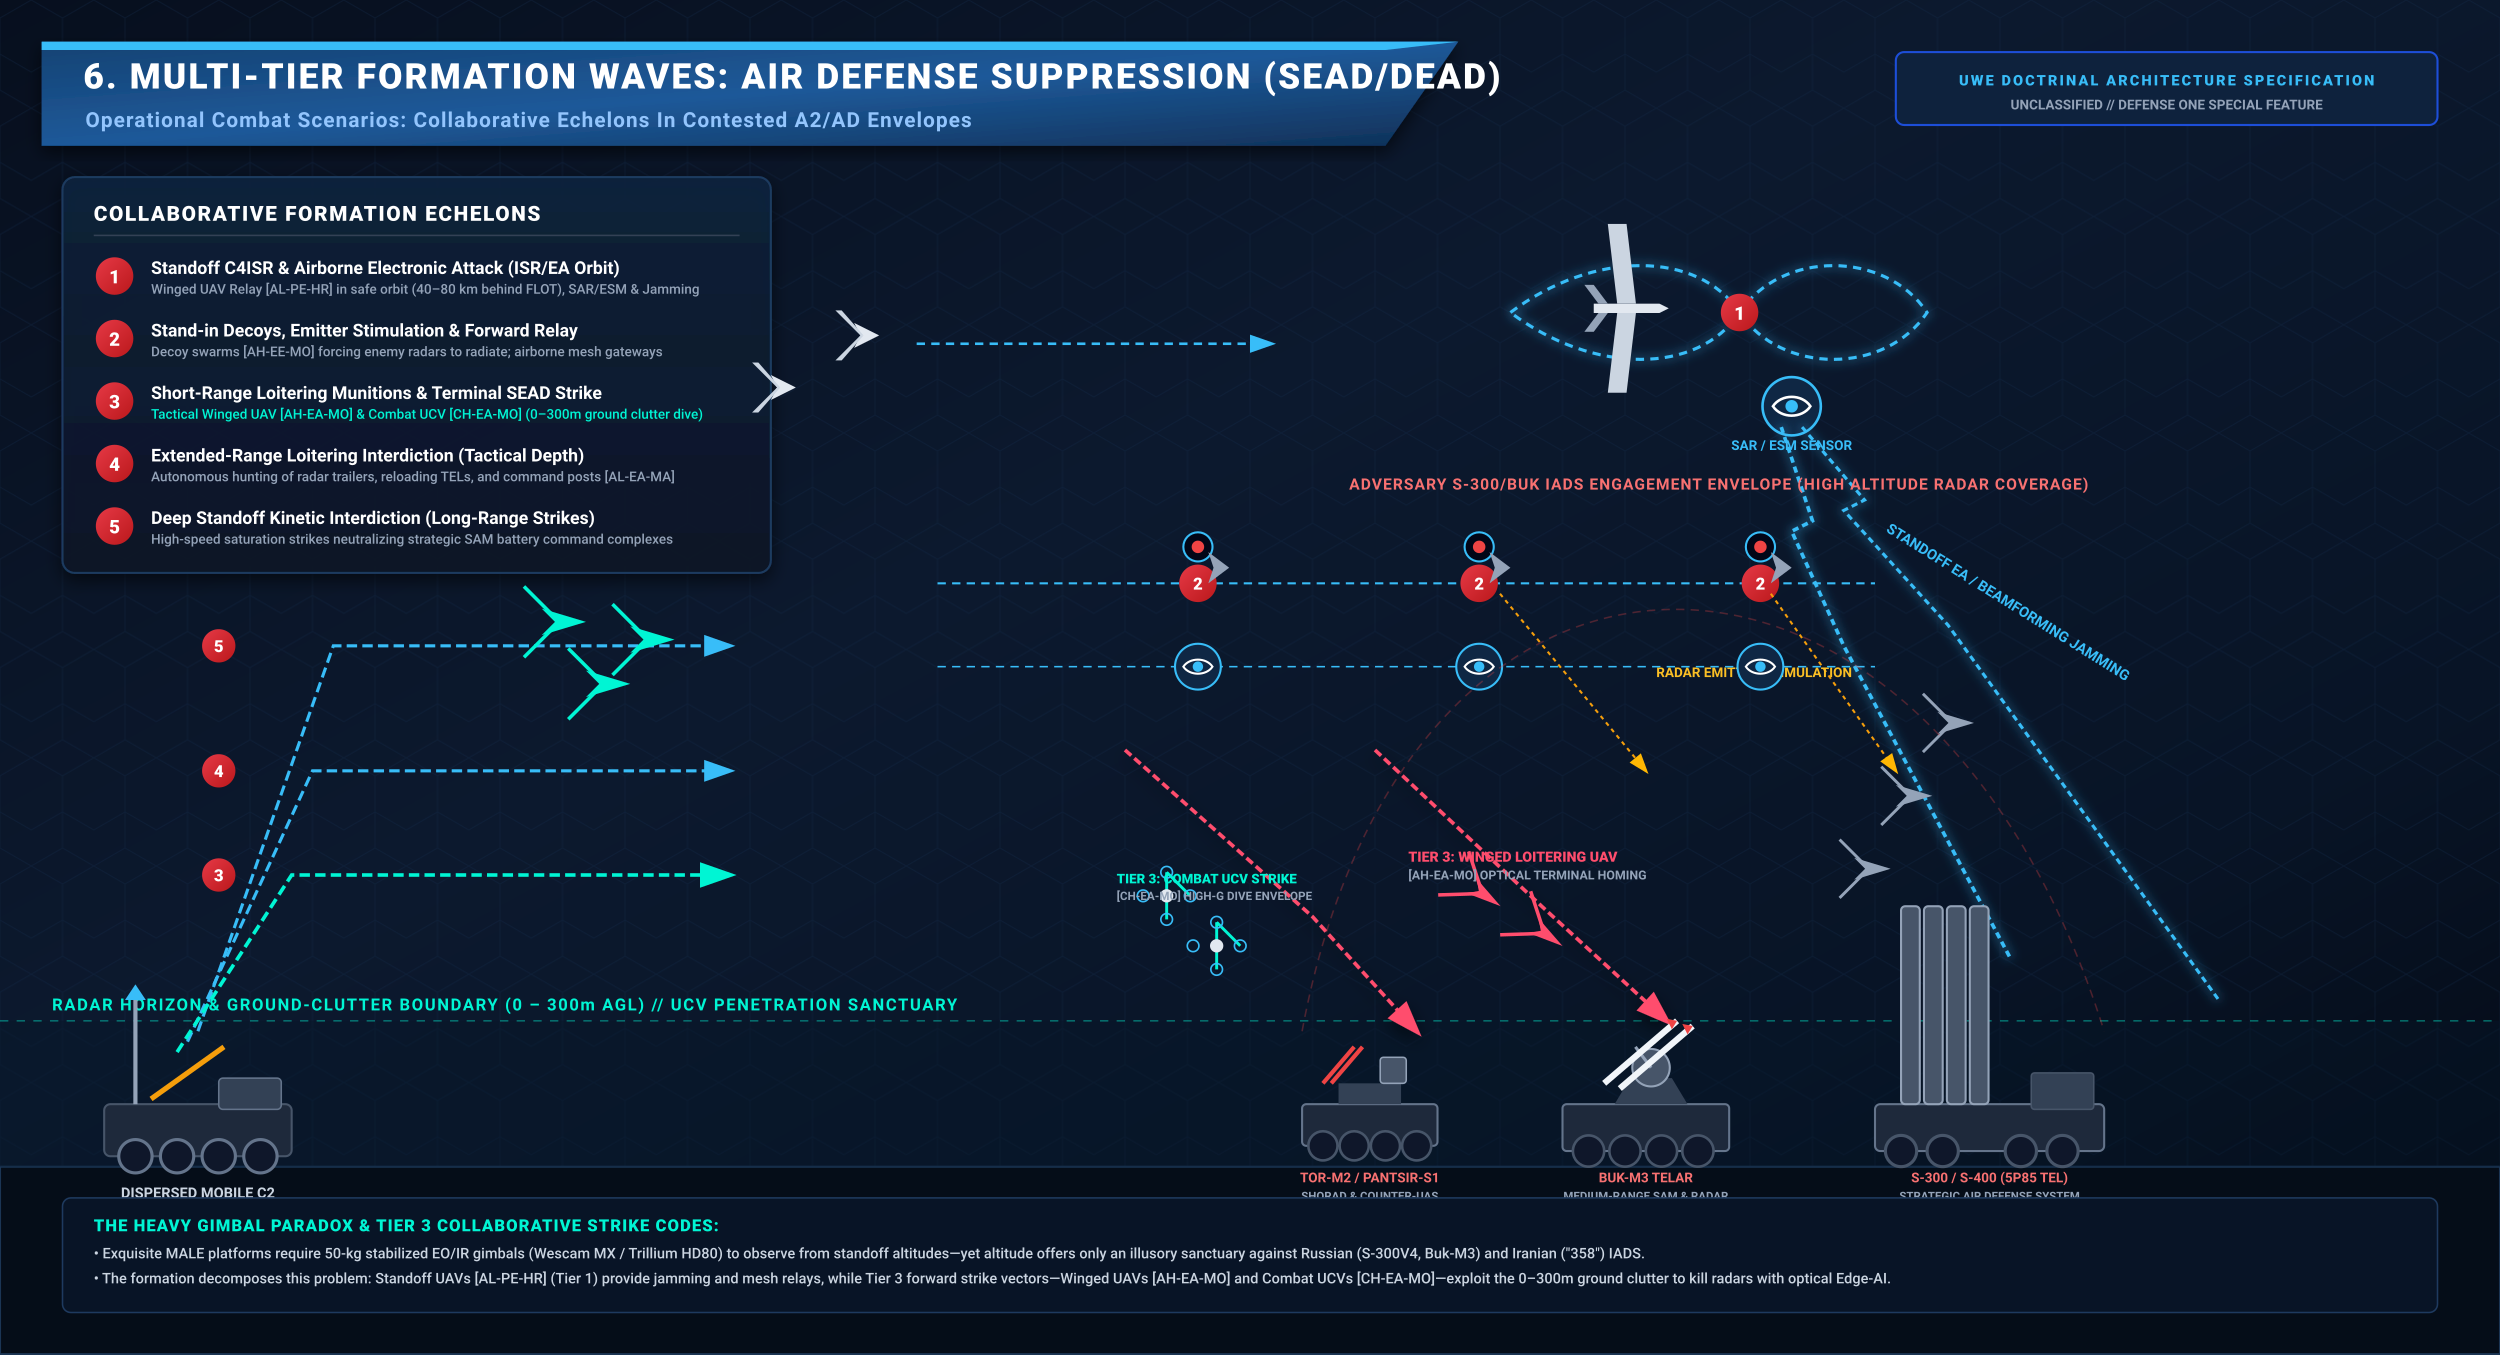
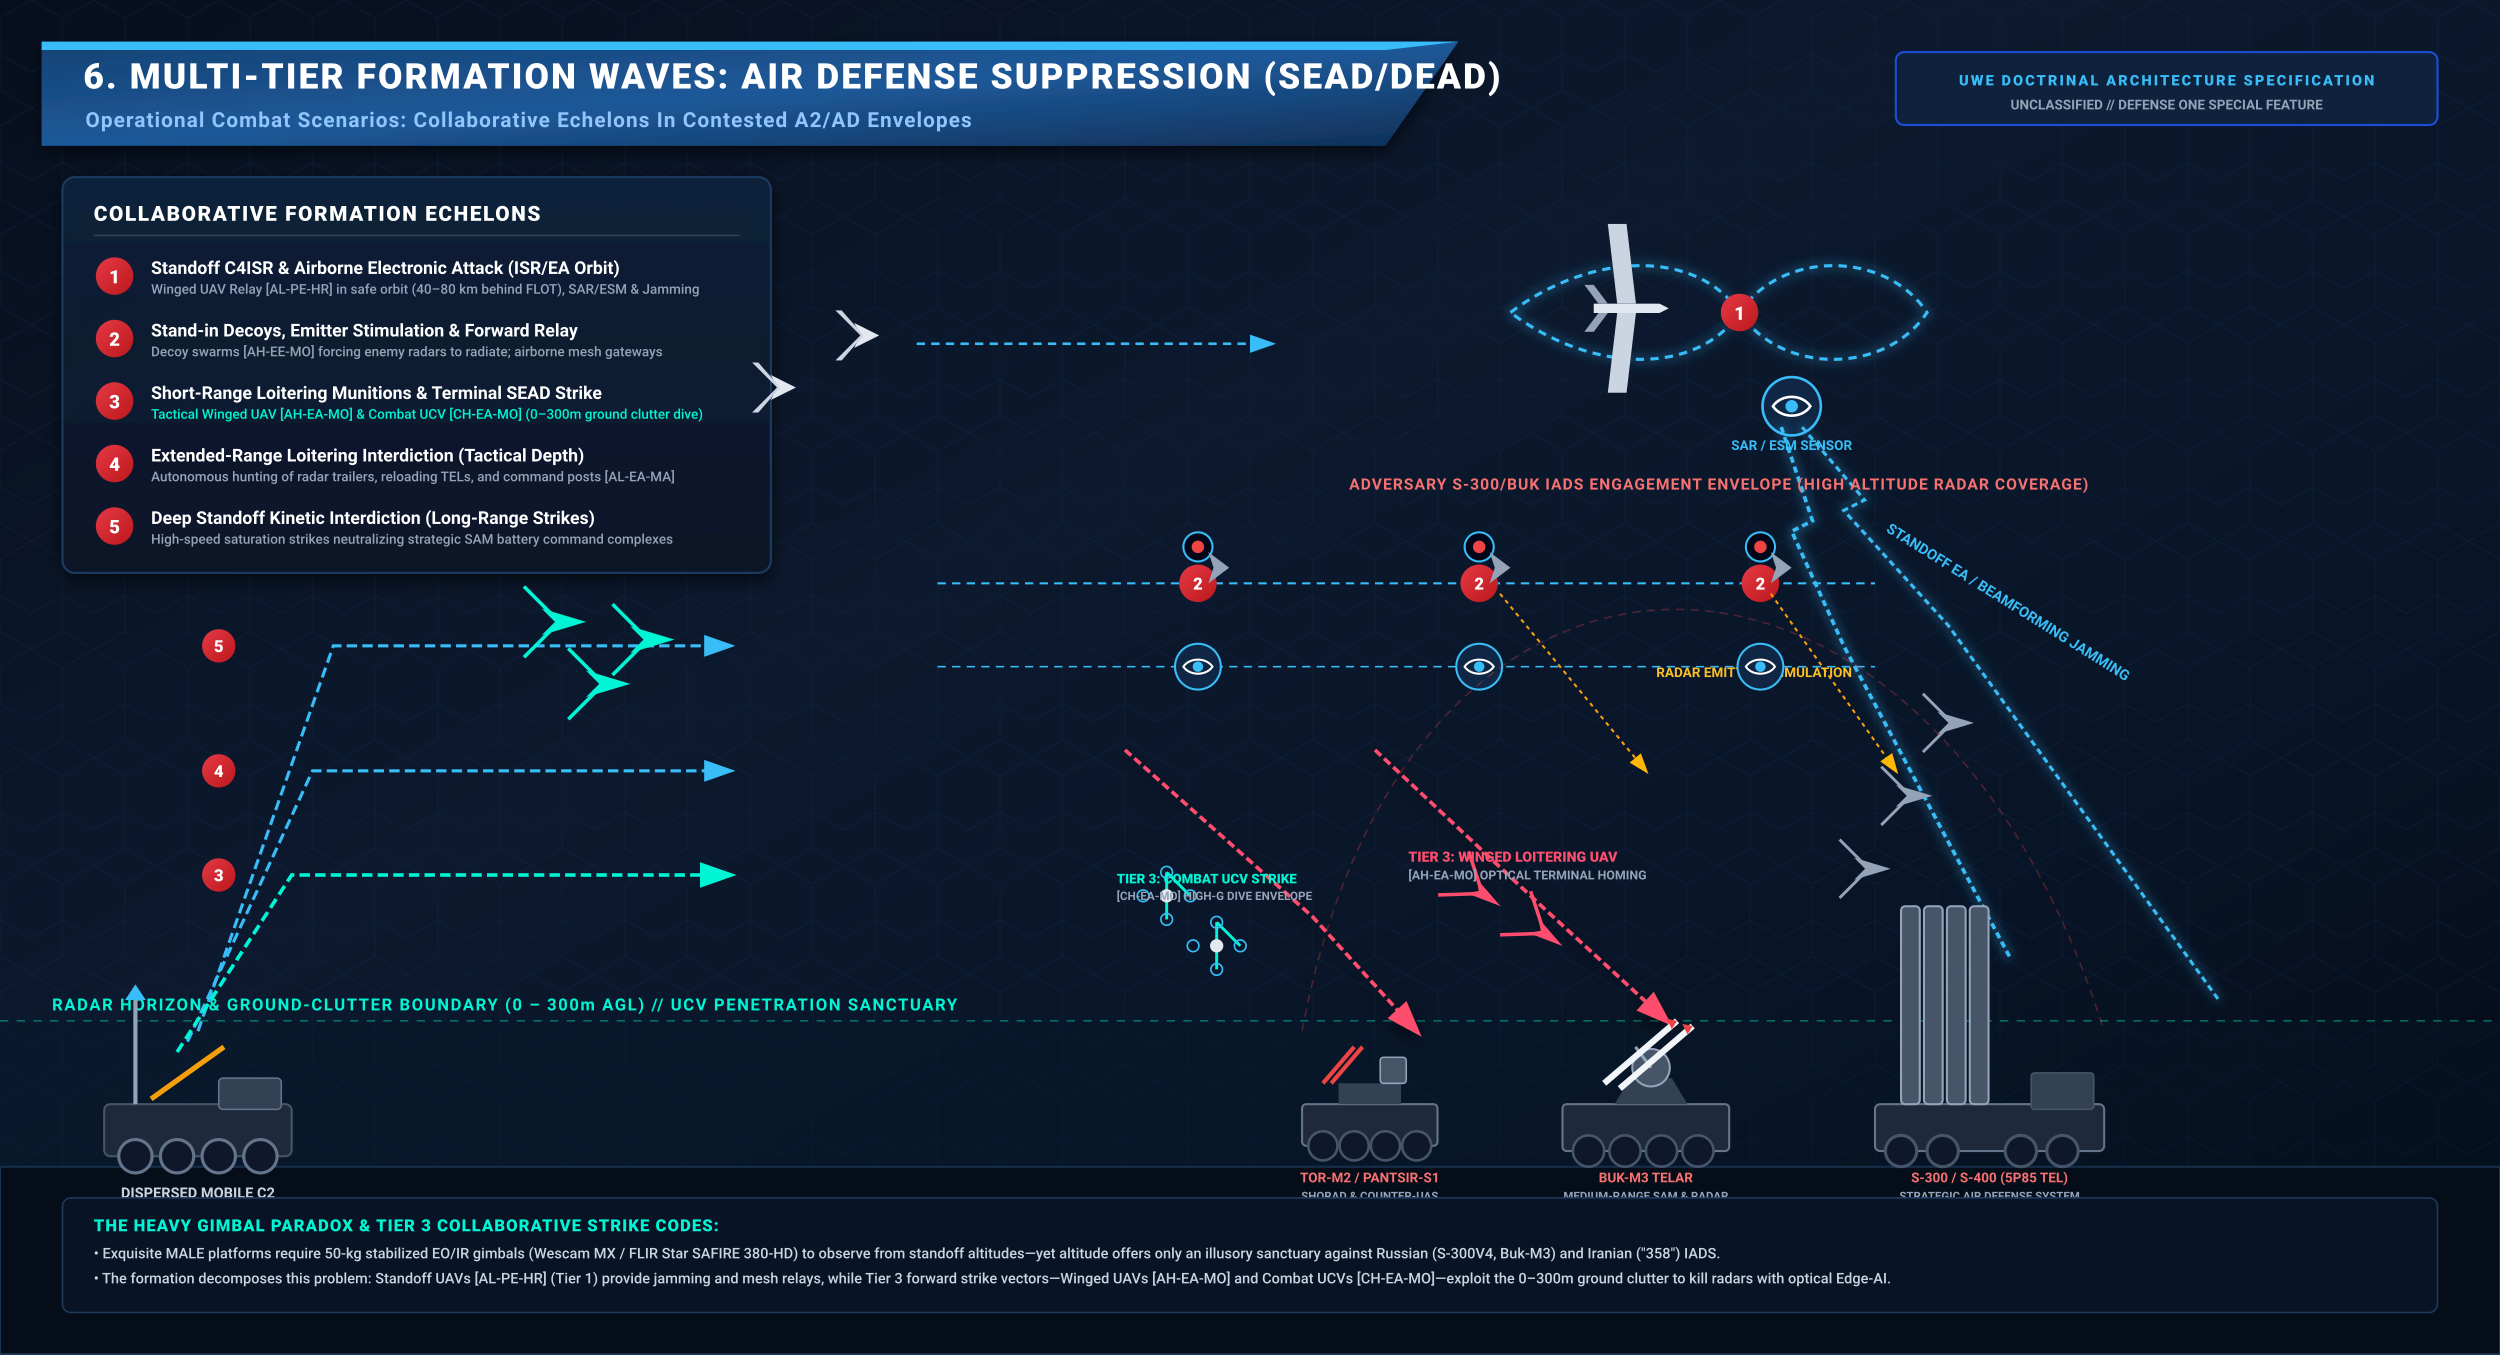
<svg xmlns="http://www.w3.org/2000/svg" viewBox="0 0 2400 1300" width="2400" height="1300">
  <defs>
    <linearGradient id="bgGrad" x1="0%" y1="0%" x2="100%" y2="100%">
      <stop offset="0%" stop-color="#070f1e" />
      <stop offset="40%" stop-color="#0c192e" />
      <stop offset="75%" stop-color="#081426" />
      <stop offset="100%" stop-color="#030812" />
    </linearGradient>
    <linearGradient id="bannerGrad" x1="0%" y1="0%" x2="100%" y2="100%">
      <stop offset="0%" stop-color="#154273" />
      <stop offset="50%" stop-color="#1d5999" />
      <stop offset="100%" stop-color="#0f3057" />
    </linearGradient>
    <linearGradient id="panelGrad" x1="0%" y1="0%" x2="0%" y2="100%">
      <stop offset="0%" stop-color="#0e223d" stop-opacity="0.92" />
      <stop offset="100%" stop-color="#081526" stop-opacity="0.96" />
    </linearGradient>
    <linearGradient id="redBadge" x1="0%" y1="0%" x2="100%" y2="100%">
      <stop offset="0%" stop-color="#e63946" />
      <stop offset="100%" stop-color="#ba181b" />
    </linearGradient>
    <linearGradient id="blueGlow" x1="0%" y1="0%" x2="100%" y2="0%">
      <stop offset="0%" stop-color="#00b4d8" stop-opacity="0.8" />
      <stop offset="100%" stop-color="#48cae4" stop-opacity="0.2" />
    </linearGradient>
    <filter id="dropShadow" x="-10%" y="-10%" width="125%" height="125%">
      <feDropShadow dx="0" dy="6" stdDeviation="8" flood-color="#000000" flood-opacity="0.6" />
    </filter>
    <filter id="cyanGlow" x="-20%" y="-20%" width="140%" height="140%">
      <feGaussianBlur stdDeviation="5" result="blur" />
      <feComposite in="SourceGraphic" in2="blur" operator="over" />
    </filter>
    <filter id="amberGlow" x="-20%" y="-20%" width="140%" height="140%">
      <feGaussianBlur stdDeviation="4" result="blur" />
      <feComposite in="SourceGraphic" in2="blur" operator="over" />
    </filter>
    <pattern id="hexGrid" width="60" height="103.923" patternUnits="userSpaceOnUse">
      <path d="M 30 0 L 60 17.32 L 60 51.96 L 30 69.28 L 0 51.96 L 0 17.32 Z M 30 103.923 L 60 86.6 L 60 51.96 L 30 69.28 L 0 51.96 L 0 86.6 Z" fill="none" stroke="#162c4a" stroke-width="1" stroke-opacity="0.35" />
    </pattern>
    <marker id="arrowCyan" markerWidth="10" markerHeight="7" refX="8" refY="3.5" orient="auto">
      <polygon points="0 0, 10 3.5, 0 7" fill="#00f5d4" />
    </marker>
    <marker id="arrowBlue" markerWidth="10" markerHeight="7" refX="8" refY="3.5" orient="auto">
      <polygon points="0 0, 10 3.5, 0 7" fill="#38bdf8" />
    </marker>
    <marker id="arrowRed" markerWidth="10" markerHeight="7" refX="8" refY="3.5" orient="auto">
      <polygon points="0 0, 10 3.5, 0 7" fill="#ff4d6d" />
    </marker>
    <marker id="arrowAmber" markerWidth="10" markerHeight="7" refX="8" refY="3.5" orient="auto">
      <polygon points="0 0, 10 3.5, 0 7" fill="#ffb703" />
    </marker>
  </defs>
  <rect width="2400" height="1300" fill="url(#bgGrad)" />
  <rect width="2400" height="1300" fill="url(#hexGrid)" />
  <rect x="0" y="1120" width="2400" height="180" fill="#050d18" stroke="#1b3554" stroke-width="2" />
  <rect x="0" y="980" width="2400" height="140" fill="#071829" fill-opacity="0.4" />
  <line x1="0" y1="980" x2="2400" y2="980" stroke="#00f5d4" stroke-width="1.5" stroke-dasharray="8 8" stroke-opacity="0.4" />
  <text x="50" y="970" font-family="'Segoe UI', Roboto, Helvetica, sans-serif" font-size="16" font-weight="700" fill="#00f5d4" letter-spacing="1.5">RADAR HORIZON &amp; GROUND-CLUTTER BOUNDARY (0 – 300m AGL) // UCV PENETRATION SANCTUARY</text>
  <path d="M 40 40 L 1400 40 L 1330 140 L 40 140 Z" fill="url(#bannerGrad)" filter="url(#dropShadow)" />
  <path d="M 40 40 L 1400 40 L 1330 48 L 40 48 Z" fill="#38bdf8" />
  <text x="80" y="85" font-family="'Segoe UI', Roboto, Helvetica, sans-serif" font-size="34" font-weight="900" fill="#ffffff" letter-spacing="2">6. MULTI-TIER FORMATION WAVES: AIR DEFENSE SUPPRESSION (SEAD/DEAD)</text>
  <text x="82" y="122" font-family="'Segoe UI', Roboto, Helvetica, sans-serif" font-size="20" font-weight="600" fill="#93c5fd" letter-spacing="1">Operational Combat Scenarios: Collaborative Echelons In Contested A2/AD Envelopes</text>
  <g transform="translate(1820, 50)">
    <rect width="520" height="70" rx="8" fill="#0e223d" stroke="#1d4ed8" stroke-width="2" />
    <text x="260" y="32" font-family="'Segoe UI', Roboto, Helvetica, sans-serif" font-size="14" font-weight="800" fill="#38bdf8" text-anchor="middle" letter-spacing="2">UWE DOCTRINAL ARCHITECTURE SPECIFICATION</text>
    <text x="260" y="55" font-family="'Segoe UI', Roboto, Helvetica, sans-serif" font-size="13" font-weight="600" fill="#94a3b8" text-anchor="middle">UNCLASSIFIED // DEFENSE ONE SPECIAL FEATURE</text>
  </g>
  <g transform="translate(60, 170)">
    <rect width="680" height="380" rx="12" fill="url(#panelGrad)" stroke="#1e3a5f" stroke-width="2" filter="url(#dropShadow)" />
    <text x="30" y="42" font-family="'Segoe UI', Roboto, Helvetica, sans-serif" font-size="20" font-weight="800" fill="#ffffff" letter-spacing="1.5">COLLABORATIVE FORMATION ECHELONS</text>
    <line x1="30" y1="56" x2="650" y2="56" stroke="#334155" stroke-width="1.5" />
    <circle cx="50" cy="95" r="18" fill="url(#redBadge)" />
    <text x="50" y="102" font-family="'Segoe UI', Roboto, sans-serif" font-size="18" font-weight="900" fill="#fff" text-anchor="middle">1</text>
    <text x="85" y="93" font-family="'Segoe UI', Roboto, sans-serif" font-size="17" font-weight="700" fill="#ffffff">Standoff C4ISR &amp; Airborne Electronic Attack (ISR/EA Orbit)</text>
    <text x="85" y="112" font-family="'Segoe UI', Roboto, sans-serif" font-size="13" font-weight="500" fill="#94a3b8">Winged UAV Relay [AL-PE-HR] in safe orbit (40–80 km behind FLOT), SAR/ESM &amp; Jamming</text>
    <circle cx="50" cy="155" r="18" fill="url(#redBadge)" />
    <text x="50" y="162" font-family="'Segoe UI', Roboto, sans-serif" font-size="18" font-weight="900" fill="#fff" text-anchor="middle">2</text>
    <text x="85" y="153" font-family="'Segoe UI', Roboto, sans-serif" font-size="17" font-weight="700" fill="#ffffff">Stand-in Decoys, Emitter Stimulation &amp; Forward Relay</text>
    <text x="85" y="172" font-family="'Segoe UI', Roboto, sans-serif" font-size="13" font-weight="500" fill="#94a3b8">Decoy swarms [AH-EE-MO] forcing enemy radars to radiate; airborne mesh gateways</text>
    <circle cx="50" cy="215" r="18" fill="url(#redBadge)" />
    <text x="50" y="222" font-family="'Segoe UI', Roboto, sans-serif" font-size="18" font-weight="900" fill="#fff" text-anchor="middle">3</text>
    <text x="85" y="213" font-family="'Segoe UI', Roboto, sans-serif" font-size="17" font-weight="700" fill="#ffffff">Short-Range Loitering Munitions &amp; Terminal SEAD Strike</text>
    <text x="85" y="232" font-family="'Segoe UI', Roboto, sans-serif" font-size="13" font-weight="500" fill="#00f5d4">Tactical Winged UAV [AH-EA-MO] &amp; Combat UCV [CH-EA-MO] (0–300m ground clutter dive)</text>
    <circle cx="50" cy="275" r="18" fill="url(#redBadge)" />
    <text x="50" y="282" font-family="'Segoe UI', Roboto, sans-serif" font-size="18" font-weight="900" fill="#fff" text-anchor="middle">4</text>
    <text x="85" y="273" font-family="'Segoe UI', Roboto, sans-serif" font-size="17" font-weight="700" fill="#ffffff">Extended-Range Loitering Interdiction (Tactical Depth)</text>
    <text x="85" y="292" font-family="'Segoe UI', Roboto, sans-serif" font-size="13" font-weight="500" fill="#94a3b8">Autonomous hunting of radar trailers, reloading TELs, and command posts [AL-EA-MA]</text>
    <circle cx="50" cy="335" r="18" fill="url(#redBadge)" />
    <text x="50" y="342" font-family="'Segoe UI', Roboto, sans-serif" font-size="18" font-weight="900" fill="#fff" text-anchor="middle">5</text>
    <text x="85" y="333" font-family="'Segoe UI', Roboto, sans-serif" font-size="17" font-weight="700" fill="#ffffff">Deep Standoff Kinetic Interdiction (Long-Range Strikes)</text>
    <text x="85" y="352" font-family="'Segoe UI', Roboto, sans-serif" font-size="13" font-weight="500" fill="#94a3b8">High-speed saturation strikes neutralizing strategic SAM battery command complexes</text>
  </g>
  <g transform="translate(100, 1020)">
    <rect x="0" y="40" width="180" height="50" rx="6" fill="#1e293b" stroke="#475569" stroke-width="2" />
    <circle cx="30" cy="90" r="16" fill="#0f172a" stroke="#64748b" stroke-width="3" />
    <circle cx="70" cy="90" r="16" fill="#0f172a" stroke="#64748b" stroke-width="3" />
    <circle cx="110" cy="90" r="16" fill="#0f172a" stroke="#64748b" stroke-width="3" />
    <circle cx="150" cy="90" r="16" fill="#0f172a" stroke="#64748b" stroke-width="3" />
    <rect x="110" y="15" width="60" height="30" rx="4" fill="#334155" stroke="#64748b" stroke-width="1.5" />
    <line x1="30" y1="40" x2="30" y2="-60" stroke="#94a3b8" stroke-width="4" />
    <polygon points="30,-75 20,-60 40,-60" fill="#38bdf8" />
    <line x1="45" y1="35" x2="115" y2="-15" stroke="#f59e0b" stroke-width="5" />
    <text x="90" y="130" font-family="'Segoe UI', Roboto, sans-serif" font-size="14" font-weight="700" fill="#cbd5e1" text-anchor="middle">DISPERSED MOBILE C2</text>
    <text x="90" y="148" font-family="'Segoe UI', Roboto, sans-serif" font-size="12" font-weight="600" fill="#00f5d4" text-anchor="middle">&amp; SWARM LAUNCH VEHICLE</text>
  </g>
  <path d="M 190 990 L 320 620 L 700 620" fill="none" stroke="#38bdf8" stroke-width="3" stroke-dasharray="10 5" marker-end="url(#arrowBlue)" />
  <path d="M 180 1000 L 300 740 L 700 740" fill="none" stroke="#38bdf8" stroke-width="3" stroke-dasharray="10 5" marker-end="url(#arrowBlue)" />
  <path d="M 170 1010 L 280 840 L 700 840" fill="none" stroke="#00f5d4" stroke-width="3.5" stroke-dasharray="10 5" marker-end="url(#arrowCyan)" />
  <circle cx="210" cy="620" r="16" fill="url(#redBadge)" />
  <text x="210" y="626" font-family="'Segoe UI', Roboto, sans-serif" font-size="16" font-weight="900" fill="#fff" text-anchor="middle">5</text>
  <circle cx="210" cy="740" r="16" fill="url(#redBadge)" />
  <text x="210" y="746" font-family="'Segoe UI', Roboto, sans-serif" font-size="16" font-weight="900" fill="#fff" text-anchor="middle">4</text>
  <circle cx="210" cy="840" r="16" fill="url(#redBadge)" />
  <text x="210" y="846" font-family="'Segoe UI', Roboto, sans-serif" font-size="16" font-weight="900" fill="#fff" text-anchor="middle">3</text>
  <g transform="translate(850, 240)">
    <path d="M 600 60 C 680 0, 780 0, 820 60 C 860 120, 960 120, 1000 60 C 960 0, 860 0, 820 60 C 780 120, 680 120, 600 60 Z" fill="none" stroke="#38bdf8" stroke-width="3" stroke-dasharray="8 6" filter="url(#cyanGlow)" />
    <circle cx="820" cy="60" r="18" fill="url(#redBadge)" />
    <text x="820" y="67" font-family="'Segoe UI', Roboto, sans-serif" font-size="18" font-weight="900" fill="#fff" text-anchor="middle">1</text>
    <g transform="translate(680, 20) scale(0.9)">
      <path d="M 0 35 L 70 35 L 80 40 L 70 45 L 0 45 Z" fill="#e2e8f0" />
      <polygon points="25,35 15,-50 35,-50 45,35" fill="#cbd5e1" />
      <polygon points="25,45 15,130 35,130 45,45" fill="#cbd5e1" />
      <polygon points="5,35 -10,15 0,15 15,35" fill="#94a3b8" />
      <polygon points="5,45 -10,65 0,65 15,45" fill="#94a3b8" />
    </g>
    <g transform="translate(870, 150)">
      <circle cx="0" cy="0" r="28" fill="#0f2744" stroke="#38bdf8" stroke-width="2.5" />
      <path d="M -18 0 C -10 -12, 10 -12, 18 0 C 10 12, -10 12, -18 0 Z" fill="none" stroke="#ffffff" stroke-width="2.5" />
      <circle cx="0" cy="0" r="6" fill="#38bdf8" />
      <text x="0" y="42" font-family="'Segoe UI', Roboto, sans-serif" font-size="13" font-weight="700" fill="#38bdf8" text-anchor="middle">SAR / ESM SENSOR</text>
    </g>
    <path d="M 860 170 L 890 260 L 870 270 L 920 380 L 1080 680" fill="none" stroke="#38bdf8" stroke-width="3.5" stroke-dasharray="6 4" filter="url(#cyanGlow)" />
    <path d="M 880 170 L 940 240 L 920 250 L 1020 360 L 1280 720" fill="none" stroke="#38bdf8" stroke-width="3" stroke-dasharray="6 4" filter="url(#cyanGlow)" />
    <text x="960" y="270" font-family="'Segoe UI', Roboto, sans-serif" font-size="14" font-weight="700" fill="#38bdf8" transform="rotate(32, 960, 270)">STANDOFF EA / BEAMFORMING JAMMING</text>
  </g>
  <g transform="translate(820, 310)">
    <g transform="translate(0, 0) scale(0.6)">
      <polygon points="40,20 0,0 10,20 0,40" fill="#e2e8f0" />
      <polygon points="10,20 -30,-20 -20,-20 15,20" fill="#cbd5e1" />
      <polygon points="10,20 -30,60 -20,60 15,20" fill="#cbd5e1" />
    </g>
    <g transform="translate(-80, 50) scale(0.6)">
      <polygon points="40,20 0,0 10,20 0,40" fill="#e2e8f0" />
      <polygon points="10,20 -30,-20 -20,-20 15,20" fill="#cbd5e1" />
      <polygon points="10,20 -30,60 -20,60 15,20" fill="#cbd5e1" />
    </g>
    <path d="M 60 20 L 400 20" fill="none" stroke="#38bdf8" stroke-width="2.5" stroke-dasharray="8 6" marker-end="url(#arrowBlue)" />
  </g>
  <g transform="translate(900, 560)">
    <line x1="0" y1="0" x2="900" y2="0" stroke="#38bdf8" stroke-width="2" stroke-dasharray="8 6" />
    <g transform="translate(250, 0)">
      <circle cx="0" cy="-35" r="14" fill="#020617" stroke="#38bdf8" stroke-width="2" />
      <circle cx="0" cy="-35" r="6" fill="#ef4444" />
      <circle cx="0" cy="0" r="18" fill="url(#redBadge)" />
      <text x="0" y="6" font-family="'Segoe UI', Roboto, sans-serif" font-size="16" font-weight="900" fill="#fff" text-anchor="middle">2</text>
      <polygon points="30,-15 10,-30 15,-15 10,0" fill="#94a3b8" />
    </g>
    <g transform="translate(520, 0)">
      <circle cx="0" cy="-35" r="14" fill="#020617" stroke="#38bdf8" stroke-width="2" />
      <circle cx="0" cy="-35" r="6" fill="#ef4444" />
      <circle cx="0" cy="0" r="18" fill="url(#redBadge)" />
      <text x="0" y="6" font-family="'Segoe UI', Roboto, sans-serif" font-size="16" font-weight="900" fill="#fff" text-anchor="middle">2</text>
      <polygon points="30,-15 10,-30 15,-15 10,0" fill="#94a3b8" />
    </g>
    <g transform="translate(790, 0)">
      <circle cx="0" cy="-35" r="14" fill="#020617" stroke="#38bdf8" stroke-width="2" />
      <circle cx="0" cy="-35" r="6" fill="#ef4444" />
      <circle cx="0" cy="0" r="18" fill="url(#redBadge)" />
      <text x="0" y="6" font-family="'Segoe UI', Roboto, sans-serif" font-size="16" font-weight="900" fill="#fff" text-anchor="middle">2</text>
      <polygon points="30,-15 10,-30 15,-15 10,0" fill="#94a3b8" />
    </g>
    <path d="M 540 10 L 680 180" fill="none" stroke="#f59e0b" stroke-width="2" stroke-dasharray="4 4" marker-end="url(#arrowAmber)" />
    <path d="M 800 10 L 920 180" fill="none" stroke="#f59e0b" stroke-width="2" stroke-dasharray="4 4" marker-end="url(#arrowAmber)" />
    <text x="690" y="90" font-family="'Segoe UI', Roboto, sans-serif" font-size="13" font-weight="700" fill="#fbbf24">RADAR EMITTER STIMULATION</text>
  </g>
  <g transform="translate(900, 640)">
    <line x1="0" y1="0" x2="900" y2="0" stroke="#38bdf8" stroke-width="1.5" stroke-dasharray="8 6" />
    <g transform="translate(250, 0)">
      <circle cx="0" cy="0" r="22" fill="#0f2744" stroke="#38bdf8" stroke-width="2" />
      <path d="M -14 0 C -8 -9, 8 -9, 14 0 C 8 9, -8 9, -14 0 Z" fill="none" stroke="#fff" stroke-width="2" />
      <circle cx="0" cy="0" r="5" fill="#38bdf8" />
    </g>
    <g transform="translate(520, 0)">
      <circle cx="0" cy="0" r="22" fill="#0f2744" stroke="#38bdf8" stroke-width="2" />
      <path d="M -14 0 C -8 -9, 8 -9, 14 0 C 8 9, -8 9, -14 0 Z" fill="none" stroke="#fff" stroke-width="2" />
      <circle cx="0" cy="0" r="5" fill="#38bdf8" />
    </g>
    <g transform="translate(790, 0)">
      <circle cx="0" cy="0" r="22" fill="#0f2744" stroke="#38bdf8" stroke-width="2" />
      <path d="M -14 0 C -8 -9, 8 -9, 14 0 C 8 9, -8 9, -14 0 Z" fill="none" stroke="#fff" stroke-width="2" />
      <circle cx="0" cy="0" r="5" fill="#38bdf8" />
    </g>
  </g>
  <g transform="translate(520, 580) scale(0.85)">
    <g transform="translate(0, 0)">
      <polygon points="50,20 0,5 15,20 0,35" fill="#00f5d4" />
      <line x1="20" y1="20" x2="-20" y2="-20" stroke="#00f5d4" stroke-width="4" />
      <line x1="20" y1="20" x2="-20" y2="60" stroke="#00f5d4" stroke-width="4" />
    </g>
    <g transform="translate(100, 20)">
      <polygon points="50,20 0,5 15,20 0,35" fill="#00f5d4" />
      <line x1="20" y1="20" x2="-20" y2="-20" stroke="#00f5d4" stroke-width="4" />
      <line x1="20" y1="20" x2="-20" y2="60" stroke="#00f5d4" stroke-width="4" />
    </g>
    <g transform="translate(50, 70)">
      <polygon points="50,20 0,5 15,20 0,35" fill="#00f5d4" />
      <line x1="20" y1="20" x2="-20" y2="-20" stroke="#00f5d4" stroke-width="4" />
      <line x1="20" y1="20" x2="-20" y2="60" stroke="#00f5d4" stroke-width="4" />
    </g>
  </g>
  <path d="M 1080 720 L 1260 880 L 1360 990" fill="none" stroke="#ff4d6d" stroke-width="3.5" stroke-dasharray="8 4" marker-end="url(#arrowRed)" filter="url(#dropShadow)" />
  <path d="M 1320 720 L 1480 870 L 1600 980" fill="none" stroke="#ff4d6d" stroke-width="3.5" stroke-dasharray="8 4" marker-end="url(#arrowRed)" filter="url(#dropShadow)" />
  <g transform="translate(1120, 860) scale(0.8)">
    <g transform="translate(0, 0) rotate(45)">
      <line x1="-20" y1="-20" x2="20" y2="20" stroke="#00f5d4" stroke-width="3.5" />
      <line x1="-20" y1="-20" x2="20" y2="-20" stroke="#00f5d4" stroke-width="3.5" />
      <circle cx="0" cy="0" r="8" fill="#e2e8f0" />
      <circle cx="-20" cy="-20" r="7" fill="none" stroke="#38bdf8" stroke-width="2" />
      <circle cx="20" cy="20" r="7" fill="none" stroke="#38bdf8" stroke-width="2" />
      <circle cx="-20" cy="20" r="7" fill="none" stroke="#38bdf8" stroke-width="2" />
      <circle cx="20" cy="-20" r="7" fill="none" stroke="#38bdf8" stroke-width="2" />
    </g>
    <g transform="translate(60, 60) rotate(45)">
      <line x1="-20" y1="-20" x2="20" y2="20" stroke="#00f5d4" stroke-width="3.5" />
      <line x1="-20" y1="-20" x2="20" y2="-20" stroke="#00f5d4" stroke-width="3.5" />
      <circle cx="0" cy="0" r="8" fill="#e2e8f0" />
      <circle cx="-20" cy="-20" r="7" fill="none" stroke="#38bdf8" stroke-width="2" />
      <circle cx="20" cy="20" r="7" fill="none" stroke="#38bdf8" stroke-width="2" />
      <circle cx="-20" cy="20" r="7" fill="none" stroke="#38bdf8" stroke-width="2" />
      <circle cx="20" cy="-20" r="7" fill="none" stroke="#38bdf8" stroke-width="2" />
    </g>
    <text x="-60" y="-15" font-family="'Segoe UI', Roboto, sans-serif" font-size="16" font-weight="800" fill="#00f5d4">TIER 3: COMBAT UCV STRIKE</text>
    <text x="-60" y="5" font-family="'Segoe UI', Roboto, sans-serif" font-size="14" font-weight="600" fill="#94a3b8">[CH-EA-MO] HIGH-G DIVE ENVELOPE</text>
  </g>
  <g transform="translate(1420, 840) scale(0.85)">
    <g transform="translate(0, 0) rotate(35)">
      <polygon points="40,15 0,5 10,15 0,25" fill="#ff4d6d" />
      <line x1="15" y1="15" x2="-25" y2="-15" stroke="#ff4d6d" stroke-width="4" />
      <line x1="15" y1="15" x2="-25" y2="45" stroke="#ff4d6d" stroke-width="4" />
    </g>
    <g transform="translate(70, 45) rotate(35)">
      <polygon points="40,15 0,5 10,15 0,25" fill="#ff4d6d" />
      <line x1="15" y1="15" x2="-25" y2="-15" stroke="#ff4d6d" stroke-width="4" />
      <line x1="15" y1="15" x2="-25" y2="45" stroke="#ff4d6d" stroke-width="4" />
    </g>
    <text x="-80" y="-15" font-family="'Segoe UI', Roboto, sans-serif" font-size="16" font-weight="800" fill="#ff4d6d">TIER 3: WINGED LOITERING UAV</text>
    <text x="-80" y="5" font-family="'Segoe UI', Roboto, sans-serif" font-size="14" font-weight="600" fill="#94a3b8">[AH-EA-MO] OPTICAL TERMINAL HOMING</text>
  </g>
  <g transform="translate(1860, 680) scale(0.7)">
    <polygon points="50,20 0,5 15,20 0,35" fill="#94a3b8" />
    <line x1="20" y1="20" x2="-20" y2="-20" stroke="#94a3b8" stroke-width="4" />
    <line x1="20" y1="20" x2="-20" y2="60" stroke="#94a3b8" stroke-width="4" />
  </g>
  <g transform="translate(1820, 750) scale(0.7)">
    <polygon points="50,20 0,5 15,20 0,35" fill="#94a3b8" />
    <line x1="20" y1="20" x2="-20" y2="-20" stroke="#94a3b8" stroke-width="4" />
    <line x1="20" y1="20" x2="-20" y2="60" stroke="#94a3b8" stroke-width="4" />
  </g>
  <g transform="translate(1780, 820) scale(0.7)">
    <polygon points="50,20 0,5 15,20 0,35" fill="#94a3b8" />
    <line x1="20" y1="20" x2="-20" y2="-20" stroke="#94a3b8" stroke-width="4" />
    <line x1="20" y1="20" x2="-20" y2="60" stroke="#94a3b8" stroke-width="4" />
  </g>
  <g transform="translate(1250, 1030)">
    <rect x="0" y="30" width="130" height="40" rx="4" fill="#1e293b" stroke="#64748b" stroke-width="2" />
    <circle cx="20" cy="70" r="14" fill="#0f172a" stroke="#475569" stroke-width="2.5" />
    <circle cx="50" cy="70" r="14" fill="#0f172a" stroke="#475569" stroke-width="2.5" />
    <circle cx="80" cy="70" r="14" fill="#0f172a" stroke="#475569" stroke-width="2.5" />
    <circle cx="110" cy="70" r="14" fill="#0f172a" stroke="#475569" stroke-width="2.5" />
    <rect x="35" y="10" width="60" height="20" fill="#334155" />
    <rect x="75" y="-15" width="25" height="25" rx="3" fill="#475569" stroke="#94a3b8" stroke-width="1.5" />
    <line x1="20" y1="10" x2="50" y2="-25" stroke="#ef4444" stroke-width="4" />
    <line x1="28" y1="10" x2="58" y2="-25" stroke="#ef4444" stroke-width="4" />
    <text x="65" y="105" font-family="'Segoe UI', Roboto, sans-serif" font-size="13" font-weight="700" fill="#f87171" text-anchor="middle">TOR-M2 / PANTSIR-S1</text>
    <text x="65" y="122" font-family="'Segoe UI', Roboto, sans-serif" font-size="11" font-weight="600" fill="#94a3b8" text-anchor="middle">SHORAD &amp; COUNTER-UAS</text>
  </g>
  <g transform="translate(1500, 1020)">
    <rect x="0" y="40" width="160" height="45" rx="4" fill="#1e293b" stroke="#64748b" stroke-width="2" />
    <circle cx="25" cy="85" r="15" fill="#0f172a" stroke="#475569" stroke-width="2.5" />
    <circle cx="60" cy="85" r="15" fill="#0f172a" stroke="#475569" stroke-width="2.5" />
    <circle cx="95" cy="85" r="15" fill="#0f172a" stroke="#475569" stroke-width="2.5" />
    <circle cx="130" cy="85" r="15" fill="#0f172a" stroke="#475569" stroke-width="2.5" />
    <polygon points="50,40 120,40 105,15 65,15" fill="#334155" />
    <circle cx="85" cy="5" r="18" fill="#475569" stroke="#94a3b8" stroke-width="2" />
    <line x1="85" y1="5" x2="70" y2="-15" stroke="#94a3b8" stroke-width="3" />
    <line x1="40" y1="20" x2="110" y2="-40" stroke="#f1f5f9" stroke-width="6" />
    <polygon points="110,-40 100,-42 105,-32" fill="#ef4444" />
    <line x1="55" y1="25" x2="125" y2="-35" stroke="#f1f5f9" stroke-width="6" />
    <polygon points="125,-35 115,-37 120,-27" fill="#ef4444" />
    <text x="80" y="115" font-family="'Segoe UI', Roboto, sans-serif" font-size="13" font-weight="700" fill="#f87171" text-anchor="middle">BUK-M3 TELAR</text>
    <text x="80" y="132" font-family="'Segoe UI', Roboto, sans-serif" font-size="11" font-weight="600" fill="#94a3b8" text-anchor="middle">MEDIUM-RANGE SAM &amp; RADAR</text>
  </g>
  <g transform="translate(1800, 990)">
    <rect x="0" y="70" width="220" height="45" rx="5" fill="#1e293b" stroke="#64748b" stroke-width="2" />
    <circle cx="25" cy="115" r="15" fill="#0f172a" stroke="#475569" stroke-width="3" />
    <circle cx="65" cy="115" r="15" fill="#0f172a" stroke="#475569" stroke-width="3" />
    <circle cx="140" cy="115" r="15" fill="#0f172a" stroke="#475569" stroke-width="3" />
    <circle cx="180" cy="115" r="15" fill="#0f172a" stroke="#475569" stroke-width="3" />
    <rect x="150" y="40" width="60" height="35" rx="3" fill="#334155" stroke="#475569" stroke-width="1.5" />
    <rect x="25" y="-120" width="18" height="190" rx="4" fill="#475569" stroke="#94a3b8" stroke-width="2" />
    <rect x="47" y="-120" width="18" height="190" rx="4" fill="#475569" stroke="#94a3b8" stroke-width="2" />
    <rect x="69" y="-120" width="18" height="190" rx="4" fill="#475569" stroke="#94a3b8" stroke-width="2" />
    <rect x="91" y="-120" width="18" height="190" rx="4" fill="#475569" stroke="#94a3b8" stroke-width="2" />
    <text x="110" y="145" font-family="'Segoe UI', Roboto, sans-serif" font-size="13" font-weight="700" fill="#f87171" text-anchor="middle">S-300 / S-400 (5P85 TEL)</text>
    <text x="110" y="162" font-family="'Segoe UI', Roboto, sans-serif" font-size="11" font-weight="600" fill="#94a3b8" text-anchor="middle">STRATEGIC AIR DEFENSE SYSTEM</text>
  </g>
  <path d="M 1250 990 C 1350 450, 1850 450, 2020 990" fill="none" stroke="#ef4444" stroke-width="1.5" stroke-dasharray="8 6" stroke-opacity="0.3" />
  <text x="1650" y="470" font-family="'Segoe UI', Roboto, sans-serif" font-size="15" font-weight="700" fill="#f87171" text-anchor="middle" letter-spacing="1">ADVERSARY S-300/BUK IADS ENGAGEMENT ENVELOPE (HIGH ALTITUDE RADAR COVERAGE)</text>
  <g transform="translate(60, 1150)">
    <rect width="2280" height="110" rx="8" fill="#081426" stroke="#1e3a5f" stroke-width="1.5" />
    <text x="30" y="32" font-family="'Segoe UI', Roboto, sans-serif" font-size="16" font-weight="800" fill="#00f5d4" letter-spacing="1">THE HEAVY GIMBAL PARADOX &amp; TIER 3 COLLABORATIVE STRIKE CODES:</text>
    <text x="30" y="58" font-family="'Segoe UI', Roboto, sans-serif" font-size="14" font-weight="500" fill="#cbd5e1">
-       • Exquisite MALE platforms require 50-kg stabilized EO/IR gimbals (Wescam MX / Trillium HD80) to observe from standoff altitudes—yet altitude offers only an illusory sanctuary against Russian (S-300V4, Buk-M3) and Iranian ("358") IADS.
+       • Exquisite MALE platforms require 50-kg stabilized EO/IR gimbals (Wescam MX / FLIR Star SAFIRE 380-HD) to observe from standoff altitudes—yet altitude offers only an illusory sanctuary against Russian (S-300V4, Buk-M3) and Iranian ("358") IADS.
    </text>
    <text x="30" y="82" font-family="'Segoe UI', Roboto, sans-serif" font-size="14" font-weight="500" fill="#cbd5e1">
      • The formation decomposes this problem: Standoff UAVs [AL-PE-HR] (Tier 1) provide jamming and mesh relays, while Tier 3 forward strike vectors—Winged UAVs [AH-EA-MO] and Combat UCVs [CH-EA-MO]—exploit the 0–300m ground clutter to kill radars with optical Edge-AI.
    </text>
  </g>
</svg>
